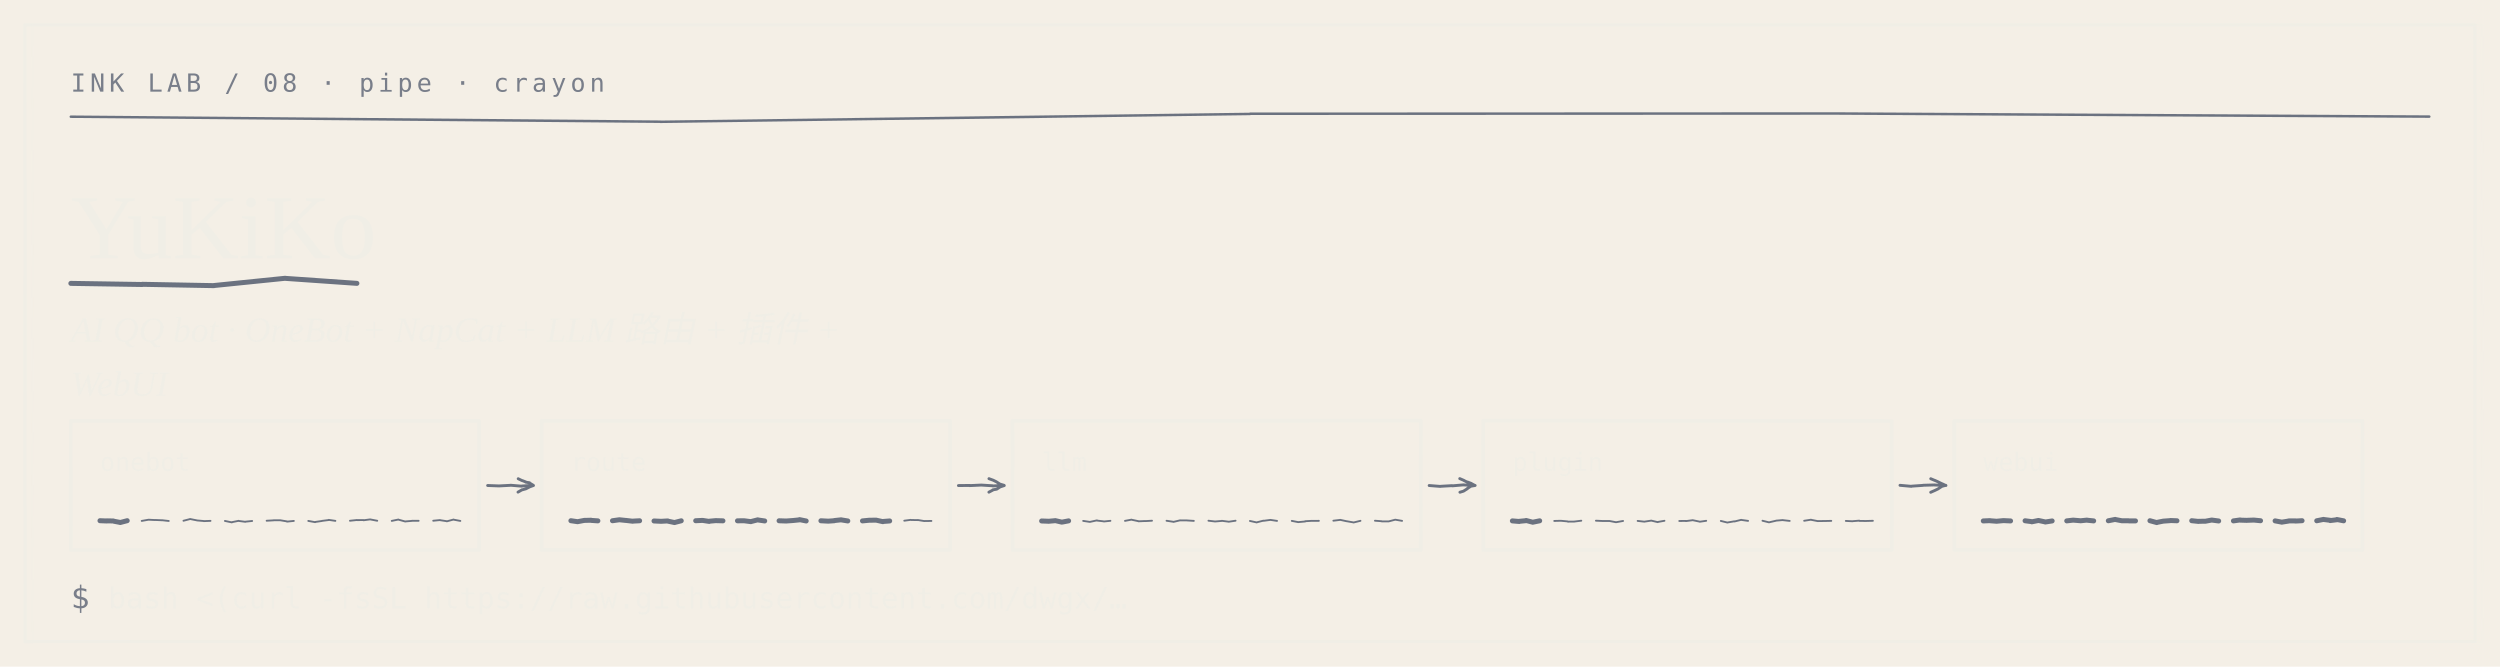
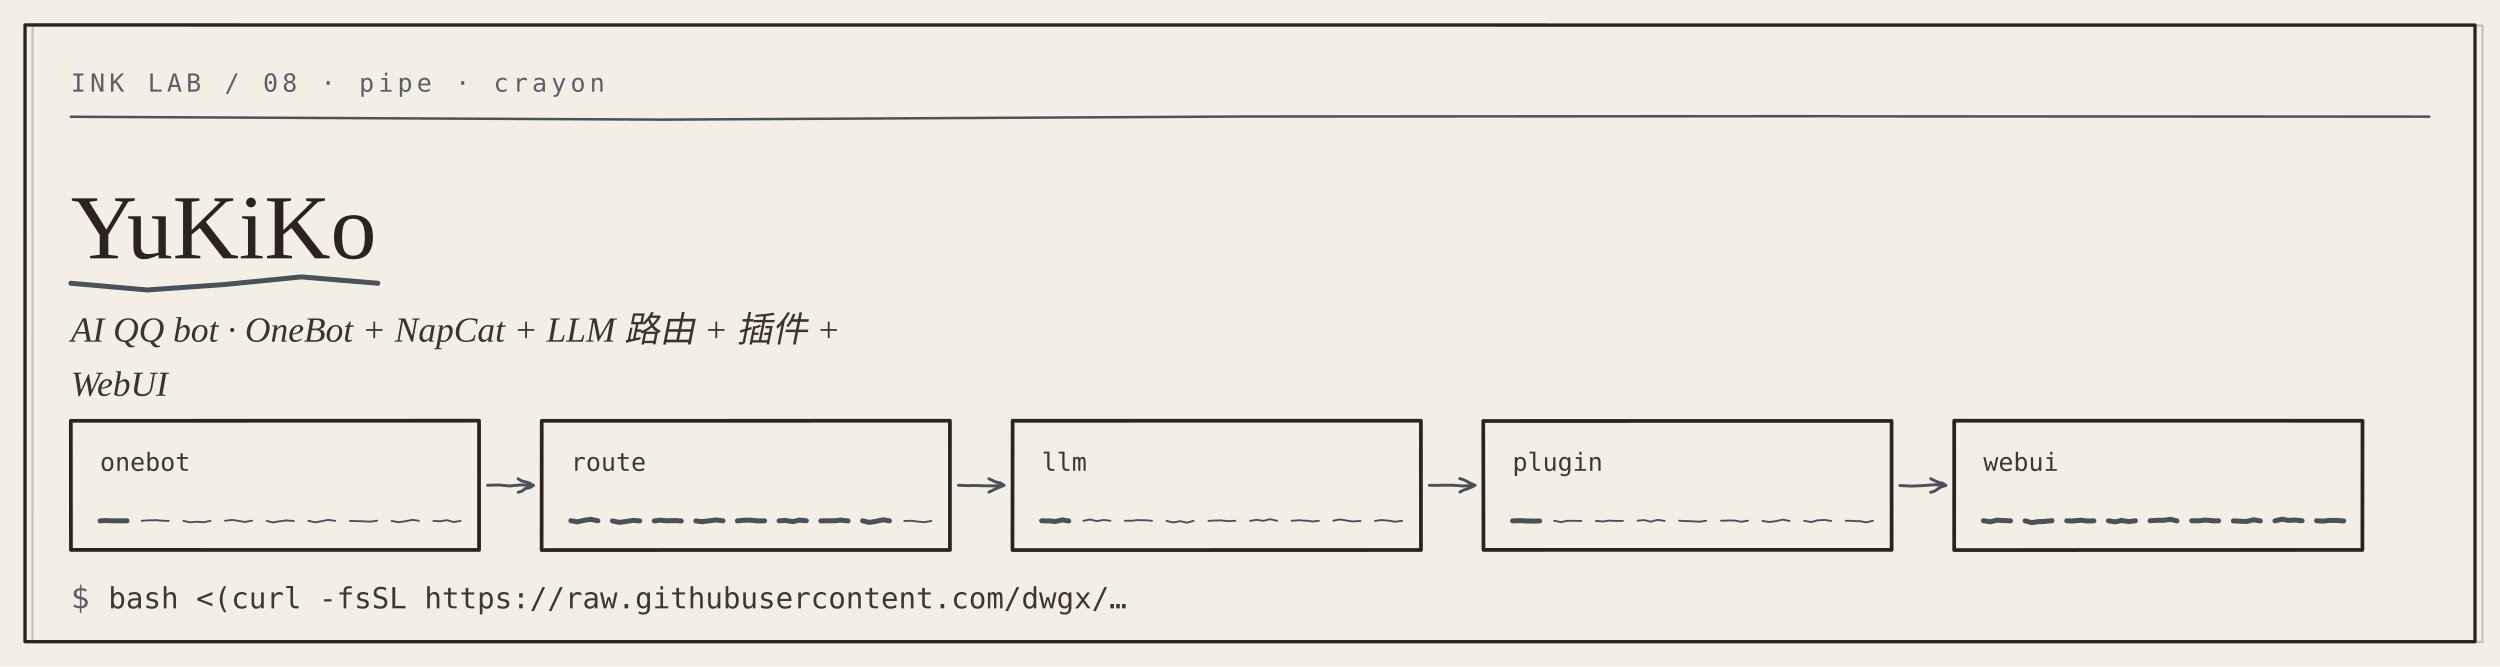
<svg xmlns="http://www.w3.org/2000/svg" width="1200" height="320" viewBox="0 0 1200 320" role="img" aria-label="YuKiKo — AI QQ bot · OneBot + NapCat + LLM 路由 + 插件 + WebUI" font-family="Georgia,'Iowan Old Style','Times New Roman',Times,serif">
  <rect width="1200" height="320" fill="#F4EFE6" />
-   <text x="34" y="44" font-size="12" font-family="ui-monospace,'Cascadia Mono',Consolas,'SF Mono',monospace" font-weight="400" fill="#6b7280" text-anchor="start" letter-spacing="2.0" opacity="0.9">INK LAB / 08 · pipe · crayon</text>
-   <path d="M33.99 56.02 L317.05 58.42 L316.93 58.47 L600.04 54.69 L600.03 54.6 L882.93 54.48 L882.95 54.49 L1166.06 55.97" fill="none" stroke="#6b7280" stroke-width="1.2" stroke-linecap="round" stroke-linejoin="round" opacity="1.0" />
-   <text x="34" y="124" font-size="44" font-family="Georgia,'Iowan Old Style','Times New Roman',Times,serif" font-weight="400" fill="#f0eee6" text-anchor="start">YuKiKo</text>
-   <path d="M34.01 136.02 L68.3 136.56 L68.3 136.47 L102.69 137.11 L102.64 137.06 L136.92 133.57 L137.01 133.62 L171.31 136.01" fill="none" stroke="#6b7280" stroke-width="2.4" stroke-linecap="round" stroke-linejoin="round" opacity="1.0" />
-   <text x="34" y="164" font-size="17" font-family="Georgia,'Iowan Old Style','Times New Roman',Times,serif" font-weight="400" fill="#f0eee6" text-anchor="start" font-style="italic" opacity="0.92">AI QQ bot · OneBot + NapCat + LLM 路由 + 插件 +</text>
-   <text x="34" y="190" font-size="17" font-family="Georgia,'Iowan Old Style','Times New Roman',Times,serif" font-weight="400" fill="#f0eee6" text-anchor="start" font-style="italic" opacity="0.92">WebUI</text>
-   <path d="M33.99 202.06 L229.94 202.05 L229.96 264.01 L34.01 264.0 Z" fill="none" stroke="#f0eee6" stroke-width="1.8" stroke-linecap="round" stroke-linejoin="round" opacity="1.0" />
-   <text x="48" y="226" font-size="12" font-family="ui-monospace,'Cascadia Mono',Consolas,'SF Mono',monospace" font-weight="400" fill="#f0eee6" text-anchor="start" opacity="0.9">onebot</text>
-   <path d="M47.99 249.94 L51.31 250.07 L51.24 250.01 L54.43 250.07 L54.55 250.17 L57.73 250.78 L57.7 250.81 L61.06 249.93" fill="none" stroke="#6b7280" stroke-width="2.4" stroke-linecap="round" stroke-linejoin="round" opacity="1.0" />
-   <path d="M68.02 250.04 L71.29 249.46 L71.26 249.46 L74.45 249.62 L74.49 249.59 L77.76 249.73 L77.74 249.7 L81.0 250.07" fill="none" stroke="#6b7280" stroke-width="0.9" stroke-linecap="round" stroke-linejoin="round" opacity="1.0" />
-   <path d="M88.07 249.96 L91.23 249.15 L91.22 249.12 L94.55 249.79 L94.56 249.81 L97.71 250.08 L97.79 250.14 L101.04 250.01" fill="none" stroke="#6b7280" stroke-width="0.9" stroke-linecap="round" stroke-linejoin="round" opacity="1.0" />
-   <path d="M107.97 250.05 L111.31 250.75 L111.23 250.66 L114.56 249.99 L114.53 250.05 L117.79 250.47 L117.81 250.4 L121.03 250.07" fill="none" stroke="#6b7280" stroke-width="0.9" stroke-linecap="round" stroke-linejoin="round" opacity="1.0" />
-   <path d="M127.99 249.95 L131.3 249.77 L131.28 249.73 L134.46 249.74 L134.53 249.73 L137.81 250.28 L137.76 250.38 L141.04 250.04" fill="none" stroke="#6b7280" stroke-width="0.9" stroke-linecap="round" stroke-linejoin="round" opacity="1.0" />
-   <path d="M147.98 250.04 L151.29 250.64 L151.31 250.54 L154.54 250.07 L154.51 250.03 L157.76 249.62 L157.76 249.54 L160.98 250.01" fill="none" stroke="#6b7280" stroke-width="0.9" stroke-linecap="round" stroke-linejoin="round" opacity="1.0" />
-   <path d="M167.98 249.96 L171.3 249.61 L171.25 249.65 L174.53 249.64 L174.48 249.73 L177.68 249.31 L177.71 249.32 L181.07 249.96" fill="none" stroke="#6b7280" stroke-width="0.9" stroke-linecap="round" stroke-linejoin="round" opacity="1.0" />
-   <path d="M188.04 250.03 L191.24 249.37 L191.31 249.44 L194.51 250.33 L194.52 250.29 L197.78 250.02 L197.73 249.97 L200.94 249.98" fill="none" stroke="#6b7280" stroke-width="0.9" stroke-linecap="round" stroke-linejoin="round" opacity="1.0" />
-   <path d="M207.95 249.95 L211.23 249.63 L211.2 249.68 L214.46 250.18 L214.48 250.24 L217.73 249.37 L217.7 249.43 L220.96 250.04" fill="none" stroke="#6b7280" stroke-width="0.9" stroke-linecap="round" stroke-linejoin="round" opacity="1.0" />
-   <path d="M234.07 233.04 L239.52 233.24 L239.57 233.24 L244.93 232.96 L245.01 232.91 L250.48 233.37 L250.51 233.28 L255.94 232.97M256.07 233.04 L254.29 233.67 L254.33 233.66 L252.31 234.69 L252.39 234.63 L250.62 235.14 L250.65 235.05 L248.64 236.22M256.0 232.95 L254.11 231.8 L254.19 231.73 L252.32 231.43 L252.45 231.37 L250.66 230.67 L250.58 230.69 L248.74 229.79" fill="none" stroke="#6b7280" stroke-width="1.4" stroke-linecap="round" stroke-linejoin="round" opacity="1.0" />
-   <path d="M259.93 202.0 L456.04 202.01 L456.03 263.97 L259.93 263.95 Z" fill="none" stroke="#f0eee6" stroke-width="1.8" stroke-linecap="round" stroke-linejoin="round" opacity="1.0" />
-   <text x="274" y="226" font-size="12" font-family="ui-monospace,'Cascadia Mono',Consolas,'SF Mono',monospace" font-weight="400" fill="#f0eee6" text-anchor="start" opacity="0.9">route</text>
-   <path d="M274.03 249.94 L277.2 250.41 L277.21 250.42 L280.56 249.77 L280.52 249.8 L283.72 249.71 L283.72 249.79 L286.98 250.01" fill="none" stroke="#6b7280" stroke-width="2.4" stroke-linecap="round" stroke-linejoin="round" opacity="1.0" />
-   <path d="M293.99 249.95 L297.19 249.5 L297.23 249.48 L300.46 249.82 L300.45 249.8 L303.72 250.19 L303.73 250.14 L307.01 249.97" fill="none" stroke="#6b7280" stroke-width="2.4" stroke-linecap="round" stroke-linejoin="round" opacity="1.0" />
-   <path d="M313.93 250.07 L317.19 250.22 L317.26 250.23 L320.52 250.05 L320.55 250.14 L323.8 250.83 L323.72 250.82 L327.0 249.98" fill="none" stroke="#6b7280" stroke-width="2.4" stroke-linecap="round" stroke-linejoin="round" opacity="1.0" />
-   <path d="M333.94 249.95 L337.2 249.79 L337.28 249.8 L340.45 250.28 L340.54 250.17 L343.8 249.88 L343.82 249.91 L347.01 250.0" fill="none" stroke="#6b7280" stroke-width="2.4" stroke-linecap="round" stroke-linejoin="round" opacity="1.0" />
-   <path d="M353.99 249.99 L357.26 249.97 L357.3 249.98 L360.45 250.39 L360.51 250.34 L363.72 249.52 L363.78 249.58 L367.06 250.06" fill="none" stroke="#6b7280" stroke-width="2.4" stroke-linecap="round" stroke-linejoin="round" opacity="1.0" />
-   <path d="M373.96 249.97 L377.19 250.08 L377.3 250.09 L380.49 249.86 L380.52 249.86 L383.75 249.53 L383.77 249.42 L386.97 250.07" fill="none" stroke="#6b7280" stroke-width="2.4" stroke-linecap="round" stroke-linejoin="round" opacity="1.0" />
-   <path d="M394.04 249.97 L397.26 250.14 L397.32 250.17 L400.46 249.95 L400.45 249.87 L403.78 249.51 L403.71 249.53 L406.94 250.06" fill="none" stroke="#6b7280" stroke-width="2.4" stroke-linecap="round" stroke-linejoin="round" opacity="1.0" />
-   <path d="M413.99 250.03 L417.26 249.71 L417.27 249.72 L420.49 249.67 L420.53 249.67 L423.79 250.4 L423.7 250.32 L427.04 250.06" fill="none" stroke="#6b7280" stroke-width="2.4" stroke-linecap="round" stroke-linejoin="round" opacity="1.0" />
-   <path d="M434.05 249.94 L437.2 249.52 L437.31 249.59 L440.5 249.65 L440.54 249.6 L443.7 250.12 L443.78 250.09 L447.07 250.05" fill="none" stroke="#6b7280" stroke-width="0.9" stroke-linecap="round" stroke-linejoin="round" opacity="1.0" />
-   <path d="M460.05 233.07 L465.56 233.01 L465.44 233.09 L471.03 232.83 L470.94 232.83 L476.48 233.17 L476.56 233.25 L481.98 232.98M482.05 233.07 L480.08 233.71 L479.96 233.79 L478.36 234.84 L478.27 234.83 L476.53 235.13 L476.62 235.21 L474.67 236.24M482.0 232.97 L480.14 232.41 L480.12 232.47 L478.24 231.25 L478.27 231.26 L476.63 230.45 L476.61 230.46 L474.7 229.76" fill="none" stroke="#6b7280" stroke-width="1.4" stroke-linecap="round" stroke-linejoin="round" opacity="1.0" />
-   <path d="M485.99 202.0 L682.02 201.95 L681.97 263.98 L486.06 264.01 Z" fill="none" stroke="#f0eee6" stroke-width="1.8" stroke-linecap="round" stroke-linejoin="round" opacity="1.0" />
-   <text x="500" y="226" font-size="12" font-family="ui-monospace,'Cascadia Mono',Consolas,'SF Mono',monospace" font-weight="400" fill="#f0eee6" text-anchor="start" opacity="0.9">llm</text>
-   <path d="M499.98 250.07 L503.2 250.19 L503.2 250.22 L506.57 249.92 L506.51 249.89 L509.72 250.64 L509.81 250.61 L512.93 250.01" fill="none" stroke="#6b7280" stroke-width="2.4" stroke-linecap="round" stroke-linejoin="round" opacity="1.0" />
-   <path d="M519.93 250.03 L523.18 250.52 L523.25 250.49 L526.57 249.77 L526.48 249.87 L529.68 250.24 L529.76 250.32 L533.0 249.99" fill="none" stroke="#6b7280" stroke-width="0.9" stroke-linecap="round" stroke-linejoin="round" opacity="1.0" />
-   <path d="M540.0 250.01 L543.2 249.41 L543.3 249.5 L546.51 250.18 L546.45 250.23 L549.68 250.09 L549.71 250.13 L552.95 249.94" fill="none" stroke="#6b7280" stroke-width="0.9" stroke-linecap="round" stroke-linejoin="round" opacity="1.0" />
-   <path d="M559.94 249.96 L563.3 250.47 L563.21 250.52 L566.49 249.75 L566.48 249.78 L569.74 249.78 L569.81 249.82 L573.03 250.02" fill="none" stroke="#6b7280" stroke-width="0.9" stroke-linecap="round" stroke-linejoin="round" opacity="1.0" />
-   <path d="M580.06 249.94 L583.29 250.32 L583.25 250.31 L586.5 250.04 L586.48 249.99 L589.78 250.41 L589.73 250.44 L593.07 249.94" fill="none" stroke="#6b7280" stroke-width="0.9" stroke-linecap="round" stroke-linejoin="round" opacity="1.0" />
-   <path d="M599.97 250.06 L603.27 250.78 L603.32 250.7 L606.46 249.91 L606.5 249.99 L609.71 249.56 L609.82 249.55 L612.97 250.03" fill="none" stroke="#6b7280" stroke-width="0.9" stroke-linecap="round" stroke-linejoin="round" opacity="1.0" />
-   <path d="M620.06 250.02 L623.23 250.64 L623.31 250.6 L626.52 250.31 L626.44 250.19 L629.72 250.0 L629.76 250.02 L633.06 250.0" fill="none" stroke="#6b7280" stroke-width="0.9" stroke-linecap="round" stroke-linejoin="round" opacity="1.0" />
-   <path d="M640.02 249.94 L643.27 249.55 L643.26 249.52 L646.49 250.22 L646.45 250.19 L649.79 250.78 L649.69 250.8 L653.02 249.99" fill="none" stroke="#6b7280" stroke-width="0.9" stroke-linecap="round" stroke-linejoin="round" opacity="1.0" />
-   <path d="M659.98 249.94 L663.28 250.2 L663.23 250.27 L666.48 250.28 L666.49 250.29 L669.75 249.44 L669.8 249.46 L672.99 250.01" fill="none" stroke="#6b7280" stroke-width="0.9" stroke-linecap="round" stroke-linejoin="round" opacity="1.0" />
-   <path d="M686.0 233.05 L691.44 233.48 L691.55 233.42 L697.02 233.11 L697.04 233.21 L702.54 232.73 L702.46 232.76 L708.07 233.02M708.0 233.05 L706.05 233.36 L706.17 233.3 L704.35 234.46 L704.37 234.55 L702.52 235.73 L702.45 235.76 L700.76 236.27M708.0 233.04 L706.24 232.11 L706.27 232.07 L704.31 231.33 L704.31 231.46 L702.64 230.6 L702.66 230.58 L700.68 229.73" fill="none" stroke="#6b7280" stroke-width="1.4" stroke-linecap="round" stroke-linejoin="round" opacity="1.0" />
-   <path d="M711.93 201.93 L908.04 202.07 L908.06 263.96 L711.96 263.95 Z" fill="none" stroke="#f0eee6" stroke-width="1.8" stroke-linecap="round" stroke-linejoin="round" opacity="1.0" />
-   <text x="726" y="226" font-size="12" font-family="ui-monospace,'Cascadia Mono',Consolas,'SF Mono',monospace" font-weight="400" fill="#f0eee6" text-anchor="start" opacity="0.9">plugin</text>
-   <path d="M725.94 250.03 L729.27 250.31 L729.21 250.24 L732.5 249.92 L732.53 249.83 L735.78 250.68 L735.7 250.67 L739.04 249.99" fill="none" stroke="#6b7280" stroke-width="2.4" stroke-linecap="round" stroke-linejoin="round" opacity="1.0" />
-   <path d="M746.04 250.05 L749.23 249.97 L749.32 249.98 L752.5 250.28 L752.52 250.39 L755.75 250.35 L755.74 250.34 L759.02 249.93" fill="none" stroke="#6b7280" stroke-width="0.9" stroke-linecap="round" stroke-linejoin="round" opacity="1.0" />
-   <path d="M766.05 249.93 L769.27 250.08 L769.26 250.07 L772.45 250.07 L772.52 250.07 L775.7 250.67 L775.8 250.65 L779.07 250.06" fill="none" stroke="#6b7280" stroke-width="0.9" stroke-linecap="round" stroke-linejoin="round" opacity="1.0" />
-   <path d="M786.07 250.04 L789.27 250.4 L789.32 250.39 L792.43 249.92 L792.51 249.87 L795.73 250.63 L795.76 250.54 L798.94 249.97" fill="none" stroke="#6b7280" stroke-width="0.9" stroke-linecap="round" stroke-linejoin="round" opacity="1.0" />
-   <path d="M806.05 250.07 L809.31 250.05 L809.19 250.13 L812.53 249.69 L812.44 249.68 L815.73 250.36 L815.81 250.44 L818.98 249.98" fill="none" stroke="#6b7280" stroke-width="0.9" stroke-linecap="round" stroke-linejoin="round" opacity="1.0" />
-   <path d="M826.0 250.05 L829.19 250.84 L829.3 250.78 L832.52 250.22 L832.54 250.32 L835.79 249.51 L835.71 249.54 L839.07 250.02" fill="none" stroke="#6b7280" stroke-width="0.9" stroke-linecap="round" stroke-linejoin="round" opacity="1.0" />
-   <path d="M846.0 249.95 L849.21 250.75 L849.3 250.68 L852.43 249.96 L852.56 249.9 L855.79 249.63 L855.7 249.66 L859.05 250.04" fill="none" stroke="#6b7280" stroke-width="0.9" stroke-linecap="round" stroke-linejoin="round" opacity="1.0" />
-   <path d="M866.0 249.97 L869.31 249.45 L869.29 249.5 L872.45 250.12 L872.48 250.13 L875.76 250.08 L875.74 250.09 L879.01 250.01" fill="none" stroke="#6b7280" stroke-width="0.9" stroke-linecap="round" stroke-linejoin="round" opacity="1.0" />
-   <path d="M886.0 250.04 L889.22 250.21 L889.24 250.17 L892.46 249.91 L892.46 250.03 L895.72 250.08 L895.74 250.07 L898.98 249.98" fill="none" stroke="#6b7280" stroke-width="0.9" stroke-linecap="round" stroke-linejoin="round" opacity="1.0" />
-   <path d="M912.0 232.95 L917.46 233.44 L917.55 233.36 L922.93 232.99 L923.06 232.93 L928.54 232.77 L928.45 232.79 L934.05 233.04M934.0 232.95 L932.16 233.43 L932.25 233.35 L930.23 234.69 L930.36 234.63 L928.45 235.55 L928.37 235.57 L926.74 236.3M933.98 233.05 L932.25 232.22 L932.25 232.26 L930.28 231.3 L930.25 231.27 L928.74 230.59 L928.72 230.61 L926.76 229.79" fill="none" stroke="#6b7280" stroke-width="1.4" stroke-linecap="round" stroke-linejoin="round" opacity="1.0" />
-   <path d="M938.03 202.05 L1133.98 202.01 L1133.95 264.0 L938.04 263.94 Z" fill="none" stroke="#f0eee6" stroke-width="1.8" stroke-linecap="round" stroke-linejoin="round" opacity="1.0" />
-   <text x="952" y="226" font-size="12" font-family="ui-monospace,'Cascadia Mono',Consolas,'SF Mono',monospace" font-weight="400" fill="#f0eee6" text-anchor="start" opacity="0.9">webui</text>
-   <path d="M951.98 250.05 L955.23 249.91 L955.23 249.96 L958.47 250.21 L958.44 250.19 L961.81 249.88 L961.8 249.9 L965.07 250.05" fill="none" stroke="#6b7280" stroke-width="2.4" stroke-linecap="round" stroke-linejoin="round" opacity="1.0" />
-   <path d="M972.04 249.97 L975.31 250.4 L975.26 250.47 L978.43 249.83 L978.49 249.83 L981.73 250.52 L981.73 250.57 L985.03 250.05" fill="none" stroke="#6b7280" stroke-width="2.4" stroke-linecap="round" stroke-linejoin="round" opacity="1.0" />
-   <path d="M992.04 250.02 L995.21 249.65 L995.2 249.67 L998.45 249.94 L998.57 249.98 L1001.76 249.65 L1001.74 249.7 L1004.96 250.03" fill="none" stroke="#6b7280" stroke-width="2.4" stroke-linecap="round" stroke-linejoin="round" opacity="1.0" />
-   <path d="M1012.0 249.97 L1015.32 249.31 L1015.21 249.34 L1018.56 249.98 L1018.48 249.97 L1021.69 249.97 L1021.82 250.02 L1025.03 250.03" fill="none" stroke="#6b7280" stroke-width="2.4" stroke-linecap="round" stroke-linejoin="round" opacity="1.0" />
-   <path d="M1031.97 249.94 L1035.25 250.84 L1035.2 250.78 L1038.46 250.13 L1038.44 250.14 L1041.79 249.9 L1041.8 249.85 L1044.94 249.97" fill="none" stroke="#6b7280" stroke-width="2.4" stroke-linecap="round" stroke-linejoin="round" opacity="1.0" />
-   <path d="M1052.03 249.94 L1055.32 250.29 L1055.32 250.23 L1058.5 250.18 L1058.48 250.21 L1061.69 249.61 L1061.82 249.65 L1064.96 250.07" fill="none" stroke="#6b7280" stroke-width="2.4" stroke-linecap="round" stroke-linejoin="round" opacity="1.0" />
-   <path d="M1072.05 250.03 L1075.23 249.58 L1075.3 249.67 L1078.45 249.77 L1078.56 249.75 L1081.78 249.64 L1081.71 249.62 L1085.06 249.95" fill="none" stroke="#6b7280" stroke-width="2.4" stroke-linecap="round" stroke-linejoin="round" opacity="1.0" />
-   <path d="M1092.05 250.02 L1095.32 250.64 L1095.19 250.64 L1098.54 250.11 L1098.5 250.05 L1101.81 250.02 L1101.72 250.11 L1104.99 249.94" fill="none" stroke="#6b7280" stroke-width="2.4" stroke-linecap="round" stroke-linejoin="round" opacity="1.0" />
-   <path d="M1112.03 249.97 L1115.31 249.31 L1115.22 249.34 L1118.55 249.75 L1118.47 249.87 L1121.71 249.48 L1121.69 249.36 L1124.94 249.99" fill="none" stroke="#6b7280" stroke-width="2.4" stroke-linecap="round" stroke-linejoin="round" opacity="1.0" />
-   <text x="34" y="292" font-size="15" font-family="ui-monospace,'Cascadia Mono',Consolas,'SF Mono',monospace" font-weight="400" fill="#6b7280" text-anchor="start" opacity="0.9">$</text>
-   <text x="52" y="292" font-size="14" font-family="ui-monospace,'Cascadia Mono',Consolas,'SF Mono',monospace" font-weight="400" fill="#f0eee6" text-anchor="start" opacity="0.9">bash &lt;(curl -fsSL https://raw.githubusercontent.com/dwgx/…</text>
-   <path d="M11.97 11.96 L1187.98 11.97 L1188.03 308.0 L12.03 307.99 Z" fill="none" stroke="#f0eee6" stroke-width="1.6" stroke-linecap="round" stroke-linejoin="round" opacity="1.0" />
-   <path d="M13.94 10.93 L1189.96 10.96 L1190.06 307.0 L14.05 306.98 Z" transform="translate(1.6 1.2)" fill="none" stroke="#f0eee6" stroke-width="1.1" stroke-linecap="round" stroke-linejoin="round" opacity="0.22" />
+   <text x="34" y="44" font-size="12" font-family="ui-monospace,'Cascadia Mono',Consolas,'SF Mono',monospace" font-weight="400" fill="#4A5158" text-anchor="start" letter-spacing="2.0" opacity="0.9">INK LAB / 08 · pipe · crayon</text>
+   <path d="M34.03 56.05 L316.96 57.41 L317.06 57.43 L600.05 55.91 L600.06 55.92 L883.04 55.76 L882.93 55.85 L1166.07 55.98" fill="none" stroke="#4A5158" stroke-width="1.2" stroke-linecap="round" stroke-linejoin="round" opacity="1.0" />
+   <text x="34" y="124" font-size="44" font-family="Georgia,'Iowan Old Style','Times New Roman',Times,serif" font-weight="400" fill="#2A2320" text-anchor="start">YuKiKo</text>
+   <path d="M34.04 135.96 L70.89 139.2 L70.88 139.17 L107.73 136.57 L107.71 136.57 L144.51 132.93 L144.59 132.91 L181.35 135.97" fill="none" stroke="#4A5158" stroke-width="2.4" stroke-linecap="round" stroke-linejoin="round" opacity="1.0" />
+   <text x="34" y="164" font-size="17" font-family="Georgia,'Iowan Old Style','Times New Roman',Times,serif" font-weight="400" fill="#2A2320" text-anchor="start" font-style="italic" opacity="0.92">AI QQ bot · OneBot + NapCat + LLM 路由 + 插件 +</text>
+   <text x="34" y="190" font-size="17" font-family="Georgia,'Iowan Old Style','Times New Roman',Times,serif" font-weight="400" fill="#2A2320" text-anchor="start" font-style="italic" opacity="0.92">WebUI</text>
+   <path d="M33.99 201.99 L229.94 201.93 L229.95 263.97 L34.05 263.95 Z" fill="none" stroke="#2A2320" stroke-width="1.8" stroke-linecap="round" stroke-linejoin="round" opacity="1.0" />
+   <text x="48" y="226" font-size="12" font-family="ui-monospace,'Cascadia Mono',Consolas,'SF Mono',monospace" font-weight="400" fill="#2A2320" text-anchor="start" opacity="0.9">onebot</text>
+   <path d="M48.07 250.01 L51.18 249.84 L51.25 249.9 L54.54 249.99 L54.47 250.01 L57.71 250.0 L57.78 250.02 L60.95 249.99" fill="none" stroke="#4A5158" stroke-width="2.4" stroke-linecap="round" stroke-linejoin="round" opacity="1.0" />
+   <path d="M68.01 250.0 L71.24 249.74 L71.23 249.75 L74.57 249.71 L74.45 249.65 L77.76 249.93 L77.74 249.93 L80.97 250.06" fill="none" stroke="#4A5158" stroke-width="0.9" stroke-linecap="round" stroke-linejoin="round" opacity="1.0" />
+   <path d="M88.05 250.03 L91.25 250.72 L91.19 250.73 L94.45 250.42 L94.49 250.43 L97.82 250.68 L97.74 250.68 L101.03 250.04" fill="none" stroke="#4A5158" stroke-width="0.9" stroke-linecap="round" stroke-linejoin="round" opacity="1.0" />
+   <path d="M108.0 249.98 L111.22 249.59 L111.22 249.52 L114.46 250.01 L114.56 250.1 L117.78 250.56 L117.79 250.46 L120.99 249.94" fill="none" stroke="#4A5158" stroke-width="0.9" stroke-linecap="round" stroke-linejoin="round" opacity="1.0" />
+   <path d="M128.04 250.02 L131.32 250.82 L131.23 250.73 L134.49 250.14 L134.46 250.23 L137.7 249.74 L137.71 249.86 L141.04 250.06" fill="none" stroke="#4A5158" stroke-width="0.9" stroke-linecap="round" stroke-linejoin="round" opacity="1.0" />
+   <path d="M148.0 249.95 L151.26 250.72 L151.3 250.7 L154.49 250.16 L154.5 250.11 L157.68 249.52 L157.75 249.58 L160.93 250.0" fill="none" stroke="#4A5158" stroke-width="0.9" stroke-linecap="round" stroke-linejoin="round" opacity="1.0" />
+   <path d="M167.98 250.07 L171.22 250.11 L171.25 250.15 L174.45 250.23 L174.5 250.24 L177.73 250.37 L177.77 250.41 L180.99 249.94" fill="none" stroke="#4A5158" stroke-width="0.9" stroke-linecap="round" stroke-linejoin="round" opacity="1.0" />
+   <path d="M187.98 250.02 L191.21 250.68 L191.2 250.65 L194.46 250.24 L194.47 250.19 L197.78 249.56 L197.72 249.47 L201.06 250.0" fill="none" stroke="#4A5158" stroke-width="0.9" stroke-linecap="round" stroke-linejoin="round" opacity="1.0" />
+   <path d="M208.03 250.04 L211.32 250.19 L211.26 250.24 L214.45 249.69 L214.47 249.66 L217.76 250.57 L217.76 250.6 L221.06 250.04" fill="none" stroke="#4A5158" stroke-width="0.9" stroke-linecap="round" stroke-linejoin="round" opacity="1.0" />
+   <path d="M234.06 232.93 L239.53 232.8 L239.54 232.82 L244.94 233.28 L244.97 233.22 L250.53 232.71 L250.44 232.76 L256.04 233.06M256.06 232.93 L254.37 234.09 L254.38 234.11 L252.25 234.47 L252.28 234.41 L250.59 235.7 L250.5 235.75 L248.73 236.31M255.98 233.05 L254.31 231.92 L254.2 231.9 L252.42 231.33 L252.38 231.34 L250.51 230.9 L250.43 230.88 L248.7 229.82" fill="none" stroke="#4A5158" stroke-width="1.4" stroke-linecap="round" stroke-linejoin="round" opacity="1.0" />
+   <path d="M260.03 201.99 L455.96 201.95 L455.97 263.99 L259.98 264.02 Z" fill="none" stroke="#2A2320" stroke-width="1.8" stroke-linecap="round" stroke-linejoin="round" opacity="1.0" />
+   <text x="274" y="226" font-size="12" font-family="ui-monospace,'Cascadia Mono',Consolas,'SF Mono',monospace" font-weight="400" fill="#2A2320" text-anchor="start" opacity="0.9">route</text>
+   <path d="M274.01 249.93 L277.22 250.49 L277.27 250.42 L280.56 249.75 L280.47 249.69 L283.8 249.28 L283.73 249.31 L286.98 249.96" fill="none" stroke="#4A5158" stroke-width="2.4" stroke-linecap="round" stroke-linejoin="round" opacity="1.0" />
+   <path d="M293.99 250.04 L297.26 250.76 L297.24 250.73 L300.45 250.33 L300.52 250.28 L303.71 249.82 L303.79 249.77 L307.06 250.03" fill="none" stroke="#4A5158" stroke-width="2.4" stroke-linecap="round" stroke-linejoin="round" opacity="1.0" />
+   <path d="M314.03 250.06 L317.22 249.63 L317.24 249.74 L320.53 250.01 L320.51 249.95 L323.8 249.91 L323.73 249.84 L327.03 250.07" fill="none" stroke="#4A5158" stroke-width="2.4" stroke-linecap="round" stroke-linejoin="round" opacity="1.0" />
+   <path d="M334.0 250.04 L337.29 250.47 L337.2 250.34 L340.52 250.0 L340.47 249.97 L343.7 249.58 L343.73 249.56 L347.02 249.98" fill="none" stroke="#4A5158" stroke-width="2.4" stroke-linecap="round" stroke-linejoin="round" opacity="1.0" />
+   <path d="M353.95 250.0 L357.27 249.71 L357.22 249.72 L360.49 249.66 L360.49 249.71 L363.8 250.05 L363.77 250.05 L367.01 250.01" fill="none" stroke="#4A5158" stroke-width="2.4" stroke-linecap="round" stroke-linejoin="round" opacity="1.0" />
+   <path d="M373.96 250.0 L377.22 249.78 L377.22 249.86 L380.47 250.36 L380.53 250.35 L383.8 249.63 L383.71 249.65 L387.05 249.98" fill="none" stroke="#4A5158" stroke-width="2.4" stroke-linecap="round" stroke-linejoin="round" opacity="1.0" />
+   <path d="M393.99 250.03 L397.28 249.96 L397.24 249.95 L400.5 249.97 L400.56 249.99 L403.78 249.63 L403.7 249.69 L407.06 250.03" fill="none" stroke="#4A5158" stroke-width="2.4" stroke-linecap="round" stroke-linejoin="round" opacity="1.0" />
+   <path d="M414.05 249.99 L417.29 250.77 L417.3 250.75 L420.49 250.24 L420.52 250.22 L423.71 249.54 L423.78 249.49 L426.94 250.0" fill="none" stroke="#4A5158" stroke-width="2.4" stroke-linecap="round" stroke-linejoin="round" opacity="1.0" />
+   <path d="M434.06 250.06 L437.18 249.99 L437.29 249.95 L440.47 250.38 L440.45 250.35 L443.78 250.66 L443.78 250.64 L447.04 250.06" fill="none" stroke="#4A5158" stroke-width="0.9" stroke-linecap="round" stroke-linejoin="round" opacity="1.0" />
+   <path d="M460.0 232.93 L465.45 233.13 L465.46 233.02 L471.02 233.12 L471.03 233.15 L476.46 233.21 L476.56 233.26 L481.98 232.96M482.0 232.93 L480.0 233.81 L480.01 233.7 L478.46 234.42 L478.47 234.45 L476.65 235.21 L476.75 235.27 L474.68 236.21M481.98 233.01 L480.14 231.77 L480.14 231.84 L478.46 231.47 L478.45 231.52 L476.64 230.77 L476.72 230.76 L474.65 229.81" fill="none" stroke="#4A5158" stroke-width="1.4" stroke-linecap="round" stroke-linejoin="round" opacity="1.0" />
+   <path d="M486.06 201.97 L682.03 201.95 L682.06 264.01 L485.98 264.03 Z" fill="none" stroke="#2A2320" stroke-width="1.8" stroke-linecap="round" stroke-linejoin="round" opacity="1.0" />
+   <text x="500" y="226" font-size="12" font-family="ui-monospace,'Cascadia Mono',Consolas,'SF Mono',monospace" font-weight="400" fill="#2A2320" text-anchor="start" opacity="0.9">llm</text>
+   <path d="M500.0 249.96 L503.22 250.07 L503.25 249.96 L506.56 250.32 L506.51 250.34 L509.7 249.6 L509.75 249.54 L512.99 250.07" fill="none" stroke="#4A5158" stroke-width="2.4" stroke-linecap="round" stroke-linejoin="round" opacity="1.0" />
+   <path d="M520.03 249.97 L523.2 249.37 L523.19 249.35 L526.55 250.16 L526.53 250.14 L529.68 249.58 L529.75 249.56 L533.03 249.98" fill="none" stroke="#4A5158" stroke-width="0.9" stroke-linecap="round" stroke-linejoin="round" opacity="1.0" />
+   <path d="M539.94 249.98 L543.28 249.93 L543.27 249.97 L546.44 249.59 L546.46 249.66 L549.81 249.74 L549.77 249.68 L552.96 249.98" fill="none" stroke="#4A5158" stroke-width="0.9" stroke-linecap="round" stroke-linejoin="round" opacity="1.0" />
+   <path d="M559.96 250.04 L563.31 250.81 L563.32 250.75 L566.48 250.16 L566.56 250.17 L569.77 250.92 L569.81 250.87 L572.95 249.99" fill="none" stroke="#4A5158" stroke-width="0.9" stroke-linecap="round" stroke-linejoin="round" opacity="1.0" />
+   <path d="M580.06 250.04 L583.26 249.83 L583.24 249.85 L586.5 249.79 L586.53 249.84 L589.71 250.18 L589.82 250.17 L592.95 249.96" fill="none" stroke="#4A5158" stroke-width="0.9" stroke-linecap="round" stroke-linejoin="round" opacity="1.0" />
+   <path d="M600.07 250.06 L603.28 249.46 L603.19 249.55 L606.46 249.97 L606.46 250.01 L609.68 249.2 L609.81 249.27 L613.0 249.98" fill="none" stroke="#4A5158" stroke-width="0.9" stroke-linecap="round" stroke-linejoin="round" opacity="1.0" />
+   <path d="M619.99 249.97 L623.18 249.75 L623.23 249.67 L626.55 249.95 L626.55 249.89 L629.73 250.25 L629.69 250.34 L633.05 250.01" fill="none" stroke="#4A5158" stroke-width="0.9" stroke-linecap="round" stroke-linejoin="round" opacity="1.0" />
+   <path d="M640.0 249.94 L643.28 249.3 L643.2 249.36 L646.56 249.88 L646.53 249.93 L649.69 250.31 L649.69 250.26 L653.06 250.05" fill="none" stroke="#4A5158" stroke-width="0.9" stroke-linecap="round" stroke-linejoin="round" opacity="1.0" />
+   <path d="M660.0 250.06 L663.31 249.56 L663.23 249.64 L666.45 249.93 L666.44 249.88 L669.81 250.46 L669.75 250.4 L673.04 249.99" fill="none" stroke="#4A5158" stroke-width="0.9" stroke-linecap="round" stroke-linejoin="round" opacity="1.0" />
+   <path d="M686.07 232.94 L691.44 232.98 L691.46 232.87 L696.95 232.94 L696.95 232.88 L702.52 233.28 L702.52 233.27 L708.05 232.94M708.07 232.94 L706.09 233.97 L706.11 233.86 L704.33 234.73 L704.32 234.68 L702.52 235.24 L702.51 235.24 L700.75 236.2M707.96 232.96 L706.3 232.16 L706.26 232.21 L704.45 231.3 L704.44 231.21 L702.36 230.19 L702.4 230.23 L700.68 229.72" fill="none" stroke="#4A5158" stroke-width="1.4" stroke-linecap="round" stroke-linejoin="round" opacity="1.0" />
+   <path d="M711.96 202.07 L907.95 202.04 L907.98 263.94 L712.07 263.95 Z" fill="none" stroke="#2A2320" stroke-width="1.8" stroke-linecap="round" stroke-linejoin="round" opacity="1.0" />
+   <text x="726" y="226" font-size="12" font-family="ui-monospace,'Cascadia Mono',Consolas,'SF Mono',monospace" font-weight="400" fill="#2A2320" text-anchor="start" opacity="0.9">plugin</text>
+   <path d="M726.03 250.02 L729.25 249.94 L729.3 249.86 L732.57 250.08 L732.57 250.04 L735.75 250.11 L735.68 250.14 L739.04 250.06" fill="none" stroke="#4A5158" stroke-width="2.4" stroke-linecap="round" stroke-linejoin="round" opacity="1.0" />
+   <path d="M745.98 249.96 L749.29 250.62 L749.23 250.64 L752.5 249.93 L752.55 250.0 L755.77 249.99 L755.81 250.02 L759.06 250.05" fill="none" stroke="#4A5158" stroke-width="0.9" stroke-linecap="round" stroke-linejoin="round" opacity="1.0" />
+   <path d="M766.04 250.06 L769.25 250.28 L769.28 250.34 L772.46 249.85 L772.46 249.93 L775.7 250.04 L775.79 250.06 L778.98 250.01" fill="none" stroke="#4A5158" stroke-width="0.9" stroke-linecap="round" stroke-linejoin="round" opacity="1.0" />
+   <path d="M786.06 249.93 L789.28 249.62 L789.29 249.64 L792.44 250.45 L792.47 250.38 L795.78 249.49 L795.69 249.54 L799.04 250.06" fill="none" stroke="#4A5158" stroke-width="0.9" stroke-linecap="round" stroke-linejoin="round" opacity="1.0" />
+   <path d="M806.0 249.93 L809.2 250.18 L809.21 250.08 L812.52 250.25 L812.53 250.27 L815.71 250.38 L815.81 250.43 L818.98 249.96" fill="none" stroke="#4A5158" stroke-width="0.9" stroke-linecap="round" stroke-linejoin="round" opacity="1.0" />
+   <path d="M826.07 249.94 L829.19 249.91 L829.21 249.8 L832.45 249.87 L832.45 249.81 L835.77 250.46 L835.77 250.45 L839.05 249.94" fill="none" stroke="#4A5158" stroke-width="0.9" stroke-linecap="round" stroke-linejoin="round" opacity="1.0" />
+   <path d="M845.98 250.05 L849.31 250.58 L849.19 250.56 L852.51 250.15 L852.47 250.15 L855.79 249.41 L855.71 249.4 L859.01 250.07" fill="none" stroke="#4A5158" stroke-width="0.9" stroke-linecap="round" stroke-linejoin="round" opacity="1.0" />
+   <path d="M865.98 250.01 L869.32 250.56 L869.31 250.63 L872.51 249.71 L872.5 249.77 L875.73 249.55 L875.81 249.54 L878.96 250.07" fill="none" stroke="#4A5158" stroke-width="0.9" stroke-linecap="round" stroke-linejoin="round" opacity="1.0" />
+   <path d="M885.96 249.96 L889.26 250.03 L889.22 250.07 L892.53 250.2 L892.52 250.1 L895.71 250.72 L895.74 250.76 L898.99 249.97" fill="none" stroke="#4A5158" stroke-width="0.9" stroke-linecap="round" stroke-linejoin="round" opacity="1.0" />
+   <path d="M911.98 233.05 L917.56 233.34 L917.44 233.32 L923.01 233.1 L922.97 233.1 L928.54 232.67 L928.46 232.65 L934.01 233.07M933.98 233.05 L932.15 233.55 L932.03 233.53 L930.29 234.59 L930.25 234.59 L928.61 235.78 L928.52 235.76 L926.7 236.32M934.04 232.94 L932.28 231.86 L932.35 231.94 L930.38 231.51 L930.39 231.5 L928.46 230.62 L928.39 230.58 L926.72 229.76" fill="none" stroke="#4A5158" stroke-width="1.4" stroke-linecap="round" stroke-linejoin="round" opacity="1.0" />
+   <path d="M938.02 201.94 L1134.0 201.97 L1133.95 263.97 L938.0 264.03 Z" fill="none" stroke="#2A2320" stroke-width="1.8" stroke-linecap="round" stroke-linejoin="round" opacity="1.0" />
+   <text x="952" y="226" font-size="12" font-family="ui-monospace,'Cascadia Mono',Consolas,'SF Mono',monospace" font-weight="400" fill="#2A2320" text-anchor="start" opacity="0.9">webui</text>
+   <path d="M952.04 249.94 L955.19 250.41 L955.25 250.49 L958.53 249.68 L958.54 249.67 L961.8 249.89 L961.72 249.85 L965.03 250.01" fill="none" stroke="#4A5158" stroke-width="2.4" stroke-linecap="round" stroke-linejoin="round" opacity="1.0" />
+   <path d="M972.06 249.98 L975.25 250.88 L975.28 250.88 L978.56 250.33 L978.45 250.42 L981.76 250.29 L981.72 250.21 L984.95 249.94" fill="none" stroke="#4A5158" stroke-width="2.4" stroke-linecap="round" stroke-linejoin="round" opacity="1.0" />
+   <path d="M992.05 249.97 L995.3 250.1 L995.2 249.98 L998.54 249.76 L998.5 249.66 L1001.69 250.07 L1001.82 250.07 L1005.06 250.03" fill="none" stroke="#4A5158" stroke-width="2.4" stroke-linecap="round" stroke-linejoin="round" opacity="1.0" />
+   <path d="M1012.05 249.99 L1015.24 250.48 L1015.3 250.52 L1018.43 249.78 L1018.45 249.87 L1021.7 250.32 L1021.81 250.35 L1025.0 249.94" fill="none" stroke="#4A5158" stroke-width="2.4" stroke-linecap="round" stroke-linejoin="round" opacity="1.0" />
+   <path d="M1032.04 249.94 L1035.22 249.77 L1035.25 249.75 L1038.49 249.72 L1038.49 249.72 L1041.8 249.35 L1041.72 249.25 L1044.93 250.02" fill="none" stroke="#4A5158" stroke-width="2.4" stroke-linecap="round" stroke-linejoin="round" opacity="1.0" />
+   <path d="M1052.01 249.96 L1055.24 249.97 L1055.24 250.02 L1058.56 249.64 L1058.45 249.63 L1061.79 249.9 L1061.8 250.01 L1064.97 249.99" fill="none" stroke="#4A5158" stroke-width="2.4" stroke-linecap="round" stroke-linejoin="round" opacity="1.0" />
+   <path d="M1072.04 250.03 L1075.26 250.16 L1075.3 250.2 L1078.49 250.31 L1078.49 250.28 L1081.71 249.54 L1081.77 249.5 L1084.97 250.06" fill="none" stroke="#4A5158" stroke-width="2.4" stroke-linecap="round" stroke-linejoin="round" opacity="1.0" />
+   <path d="M1091.98 250.01 L1095.24 249.27 L1095.32 249.17 L1098.52 249.83 L1098.55 249.8 L1101.79 249.6 L1101.73 249.63 L1104.99 249.98" fill="none" stroke="#4A5158" stroke-width="2.4" stroke-linecap="round" stroke-linejoin="round" opacity="1.0" />
+   <path d="M1111.95 249.97 L1115.31 250.12 L1115.31 250.09 L1118.46 249.79 L1118.54 249.79 L1121.69 249.8 L1121.75 249.85 L1124.97 250.05" fill="none" stroke="#4A5158" stroke-width="2.4" stroke-linecap="round" stroke-linejoin="round" opacity="1.0" />
+   <text x="34" y="292" font-size="15" font-family="ui-monospace,'Cascadia Mono',Consolas,'SF Mono',monospace" font-weight="400" fill="#4A5158" text-anchor="start" opacity="0.9">$</text>
+   <text x="52" y="292" font-size="14" font-family="ui-monospace,'Cascadia Mono',Consolas,'SF Mono',monospace" font-weight="400" fill="#2A2320" text-anchor="start" opacity="0.9">bash &lt;(curl -fsSL https://raw.githubusercontent.com/dwgx/…</text>
+   <path d="M12.02 11.98 L1187.99 12.04 L1188.0 307.99 L12.01 307.99 Z" fill="none" stroke="#2A2320" stroke-width="1.6" stroke-linecap="round" stroke-linejoin="round" opacity="1.0" />
+   <path d="M14.03 10.97 L1189.99 11.06 L1189.99 306.98 L14.02 306.98 Z" transform="translate(1.6 1.2)" fill="none" stroke="#2A2320" stroke-width="1.1" stroke-linecap="round" stroke-linejoin="round" opacity="0.22" />
</svg>
